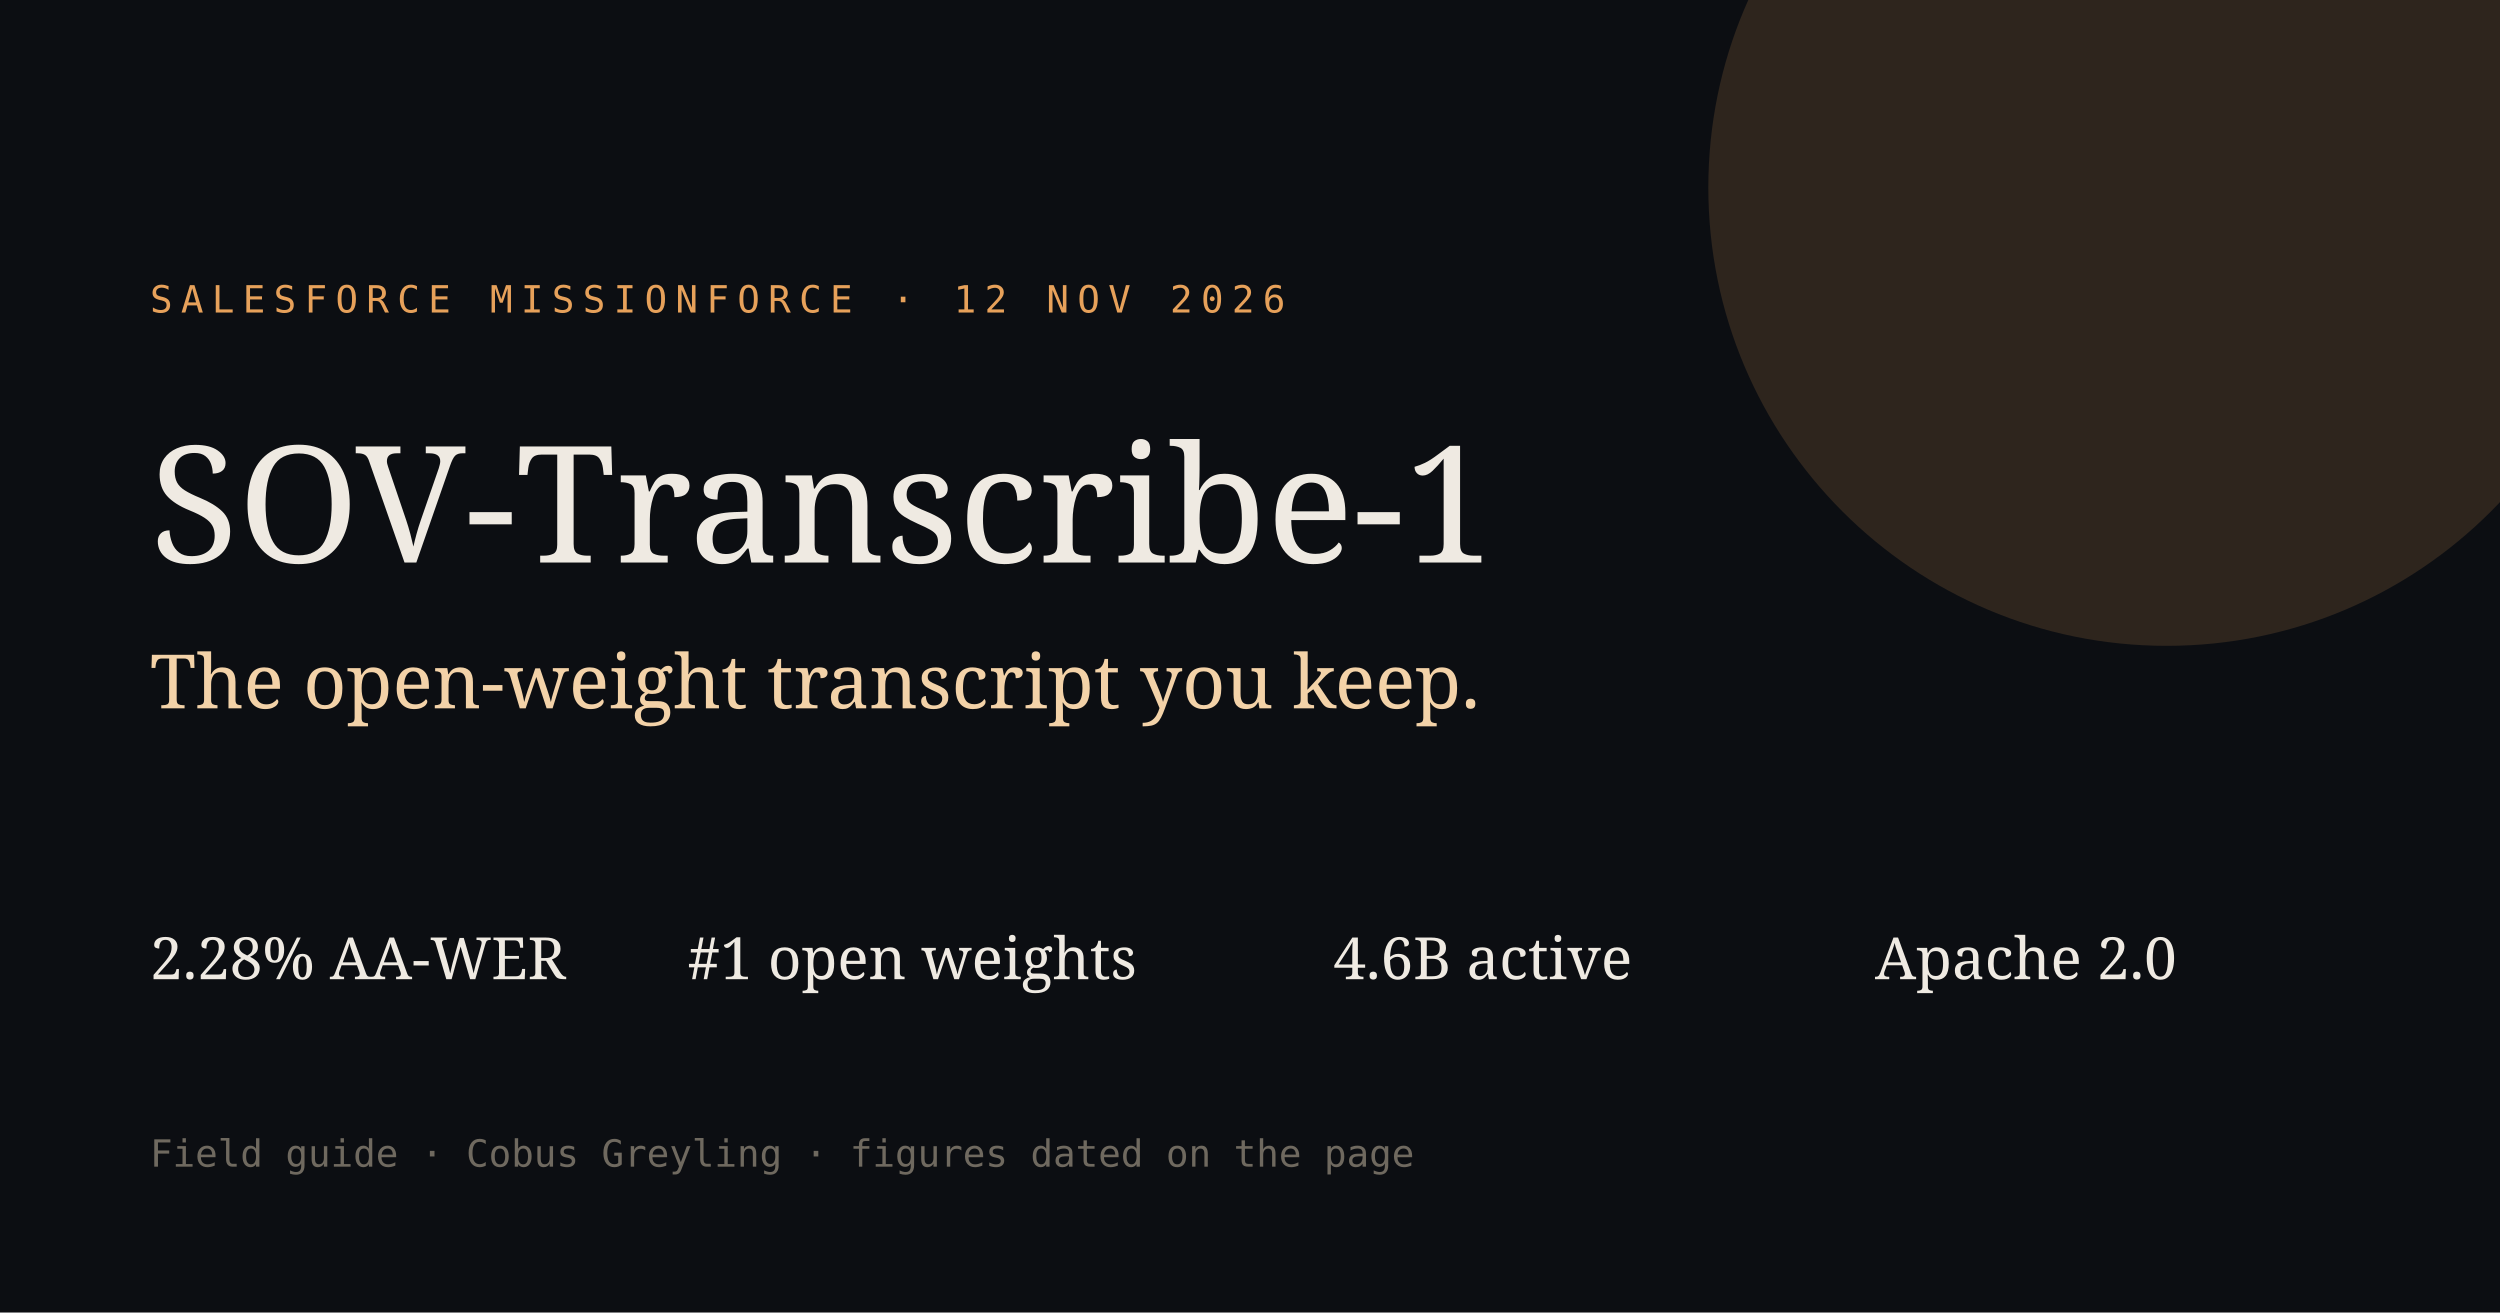
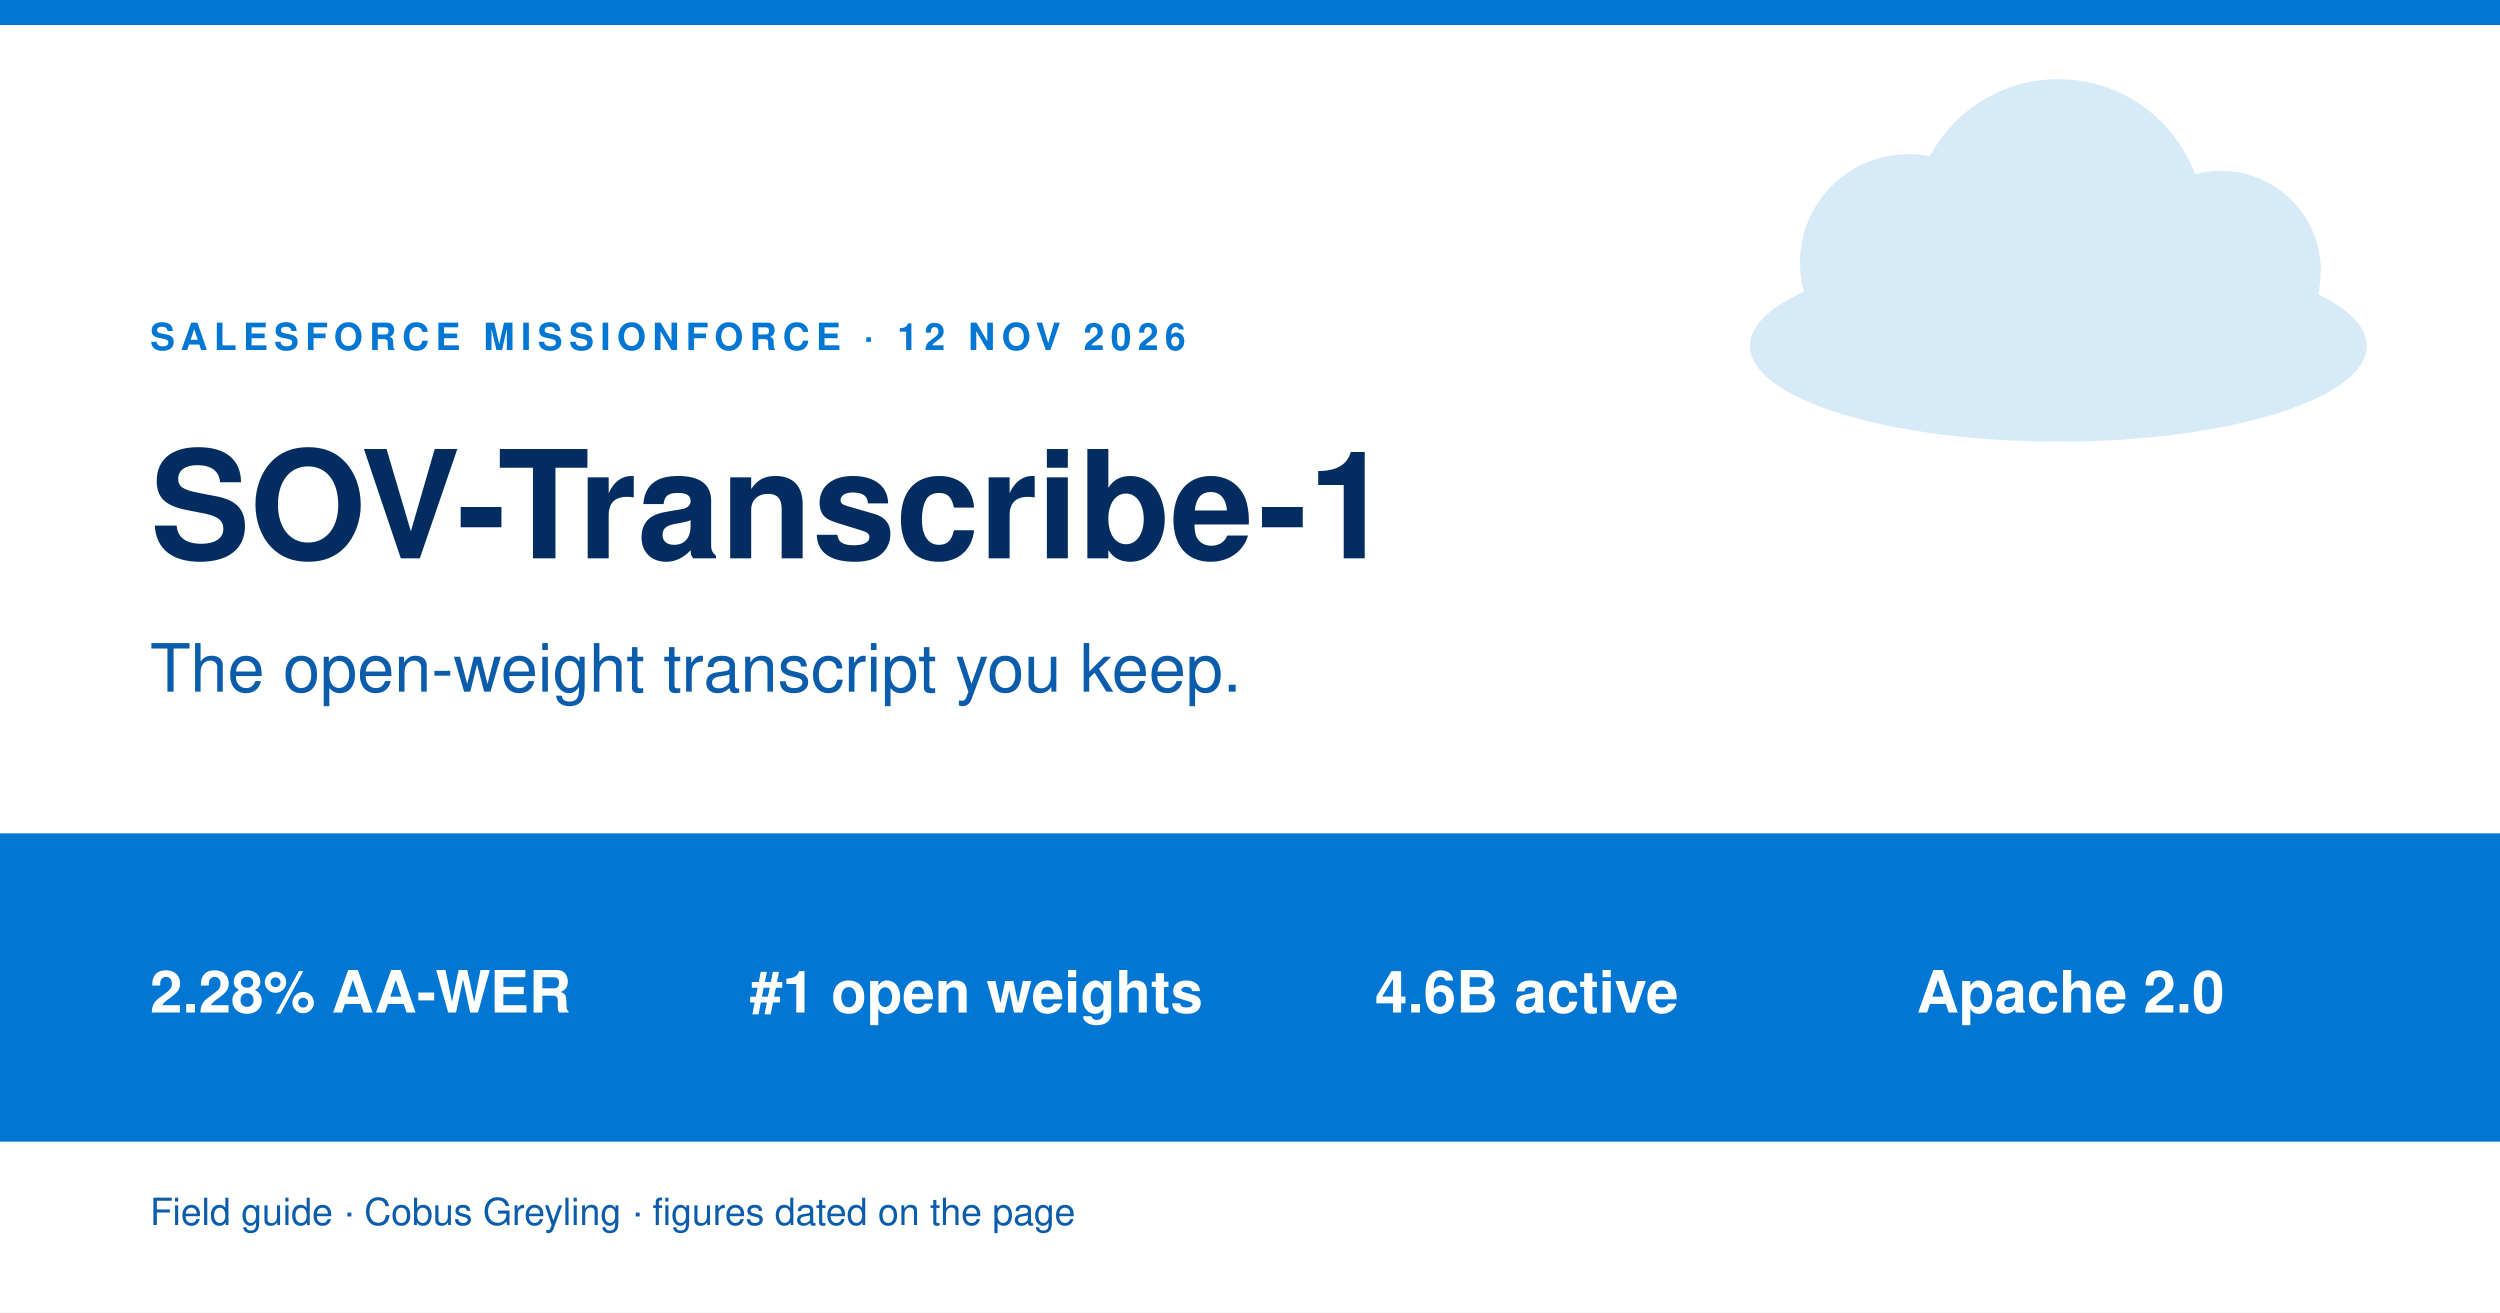
<svg xmlns="http://www.w3.org/2000/svg" width="1200" height="630" viewBox="0 0 1200 630" role="img" aria-label="SOV-Transcribe-1. The open-weight transcript you keep.">
-   <rect width="1200" height="630" fill="#0c0e12" />
-   <circle cx="1040" cy="90" r="220" fill="#e7a15a" opacity="0.16" />
-   <text x="72" y="150" fill="#e7a15a" font-family="ui-monospace, monospace" font-size="18" letter-spacing="4">SALESFORCE MISSIONFORCE · 12 NOV 2026</text>
-   <text x="72" y="270" fill="#efeae2" font-family="Georgia, serif" font-size="78">SOV-Transcribe-1</text>
-   <text x="72" y="340" fill="#f3d2a8" font-family="Georgia, serif" font-size="36">The open-weight transcript you keep.</text>
-   <text x="72" y="470" fill="#efeae2" font-family="Georgia, serif" font-size="28">2.28% AA-WER</text>
-   <text x="330" y="470" fill="#efeae2" font-family="Georgia, serif" font-size="28">#1 open weights</text>
-   <text x="640" y="470" fill="#efeae2" font-family="Georgia, serif" font-size="28">4.6B active</text>
-   <text x="900" y="470" fill="#efeae2" font-family="Georgia, serif" font-size="28">Apache 2.0</text>
-   <text x="72" y="560" fill="#6f695f" font-family="ui-monospace, monospace" font-size="18">Field guide · Cobus Greyling · figures dated on the page</text>
+   <rect width="1200" height="630" fill="#ffffff" />
+   <rect width="1200" height="12" fill="#0176D3" />
+   <g fill="#0176D3" opacity="0.16" transform="translate(820,48)">
+     <circle cx="96" cy="78" r="52" />
+     <circle cx="168" cy="60" r="70" />
+     <circle cx="246" cy="82" r="48" />
+     <ellipse cx="168" cy="118" rx="148" ry="46" />
+   </g>
+   <text x="72" y="168" fill="#0176D3" font-family="Helvetica Neue, Helvetica, Arial, sans-serif" font-size="18" font-weight="700" letter-spacing="3">SALESFORCE MISSIONFORCE · 12 NOV 2026</text>
+   <text x="72" y="268" fill="#032D60" font-family="Helvetica Neue, Helvetica, Arial, sans-serif" font-size="72" font-weight="700">SOV-Transcribe-1</text>
+   <text x="72" y="332" fill="#0B5CAB" font-family="Helvetica Neue, Helvetica, Arial, sans-serif" font-size="32">The open-weight transcript you keep.</text>
+   <rect y="400" width="1200" height="148" fill="#0176D3" />
+   <text x="72" y="486" fill="#ffffff" font-family="Helvetica Neue, Helvetica, Arial, sans-serif" font-size="28" font-weight="700">2.28% AA-WER</text>
+   <text x="360" y="486" fill="#ffffff" font-family="Helvetica Neue, Helvetica, Arial, sans-serif" font-size="28" font-weight="700">#1 open weights</text>
+   <text x="660" y="486" fill="#ffffff" font-family="Helvetica Neue, Helvetica, Arial, sans-serif" font-size="28" font-weight="700">4.6B active</text>
+   <text x="920" y="486" fill="#ffffff" font-family="Helvetica Neue, Helvetica, Arial, sans-serif" font-size="28" font-weight="700">Apache 2.0</text>
+   <text x="72" y="588" fill="#0B5CAB" font-family="Helvetica Neue, Helvetica, Arial, sans-serif" font-size="18">Field guide · Cobus Greyling · figures dated on the page</text>
</svg>
